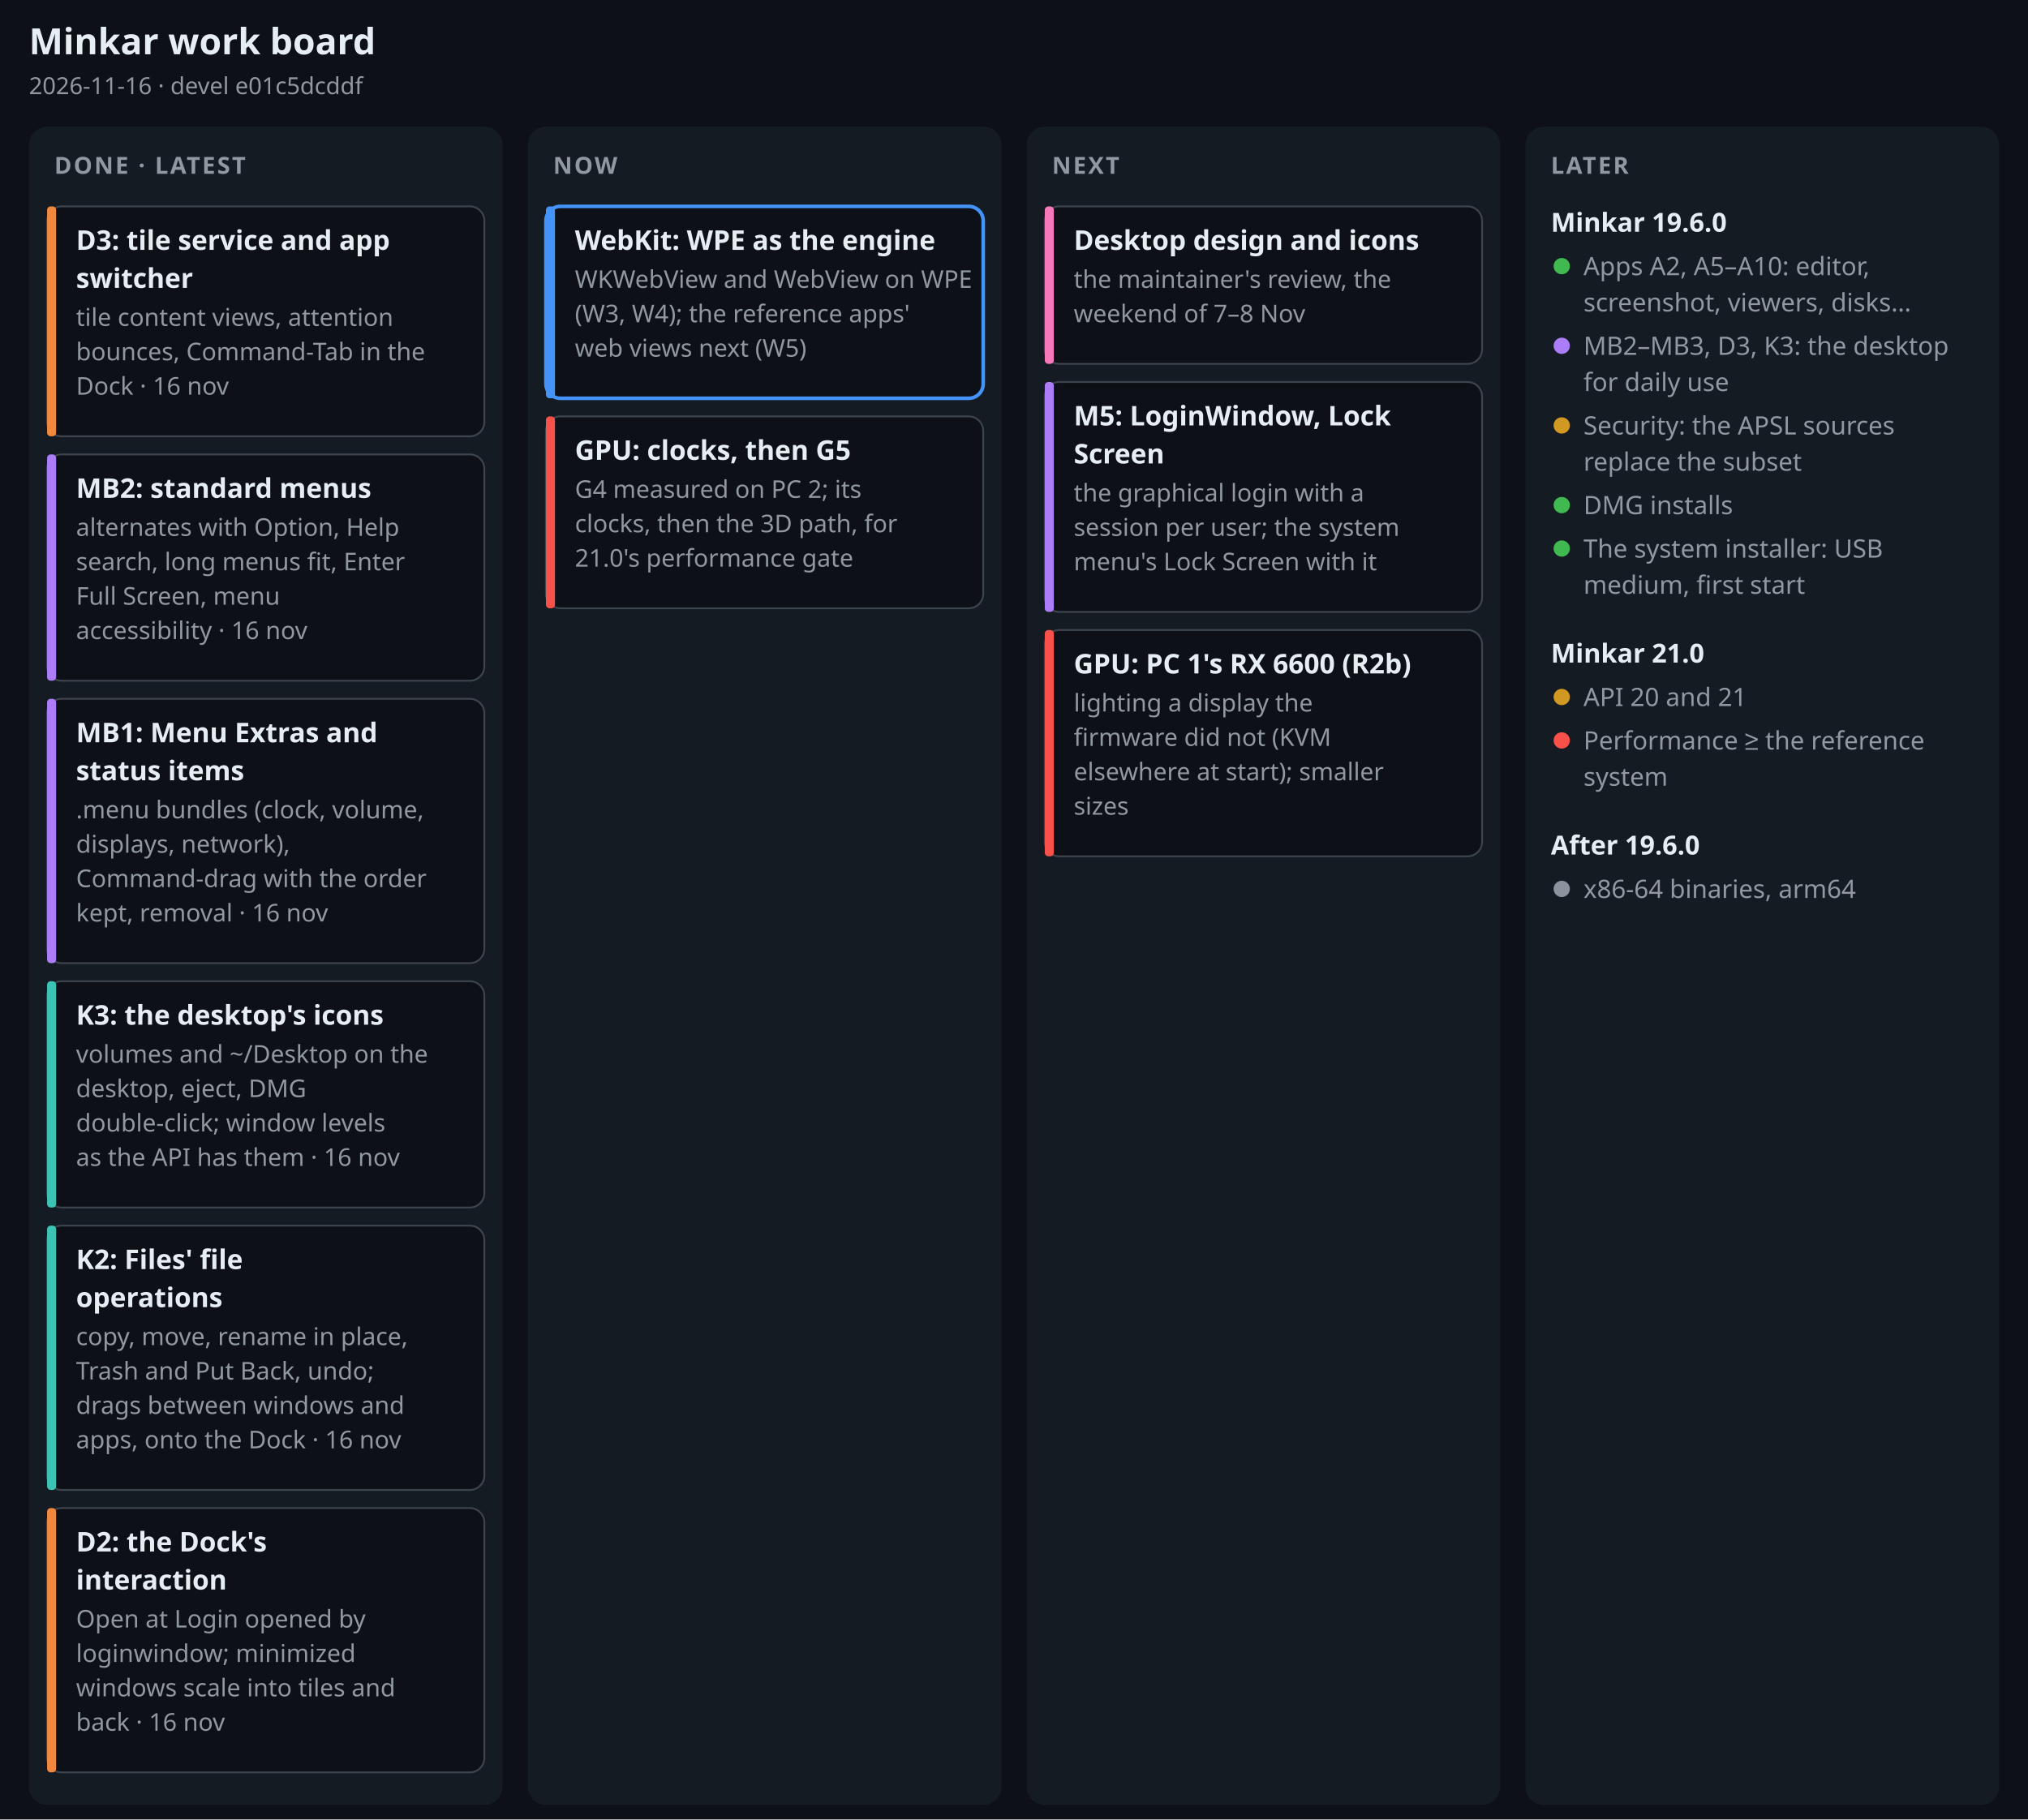
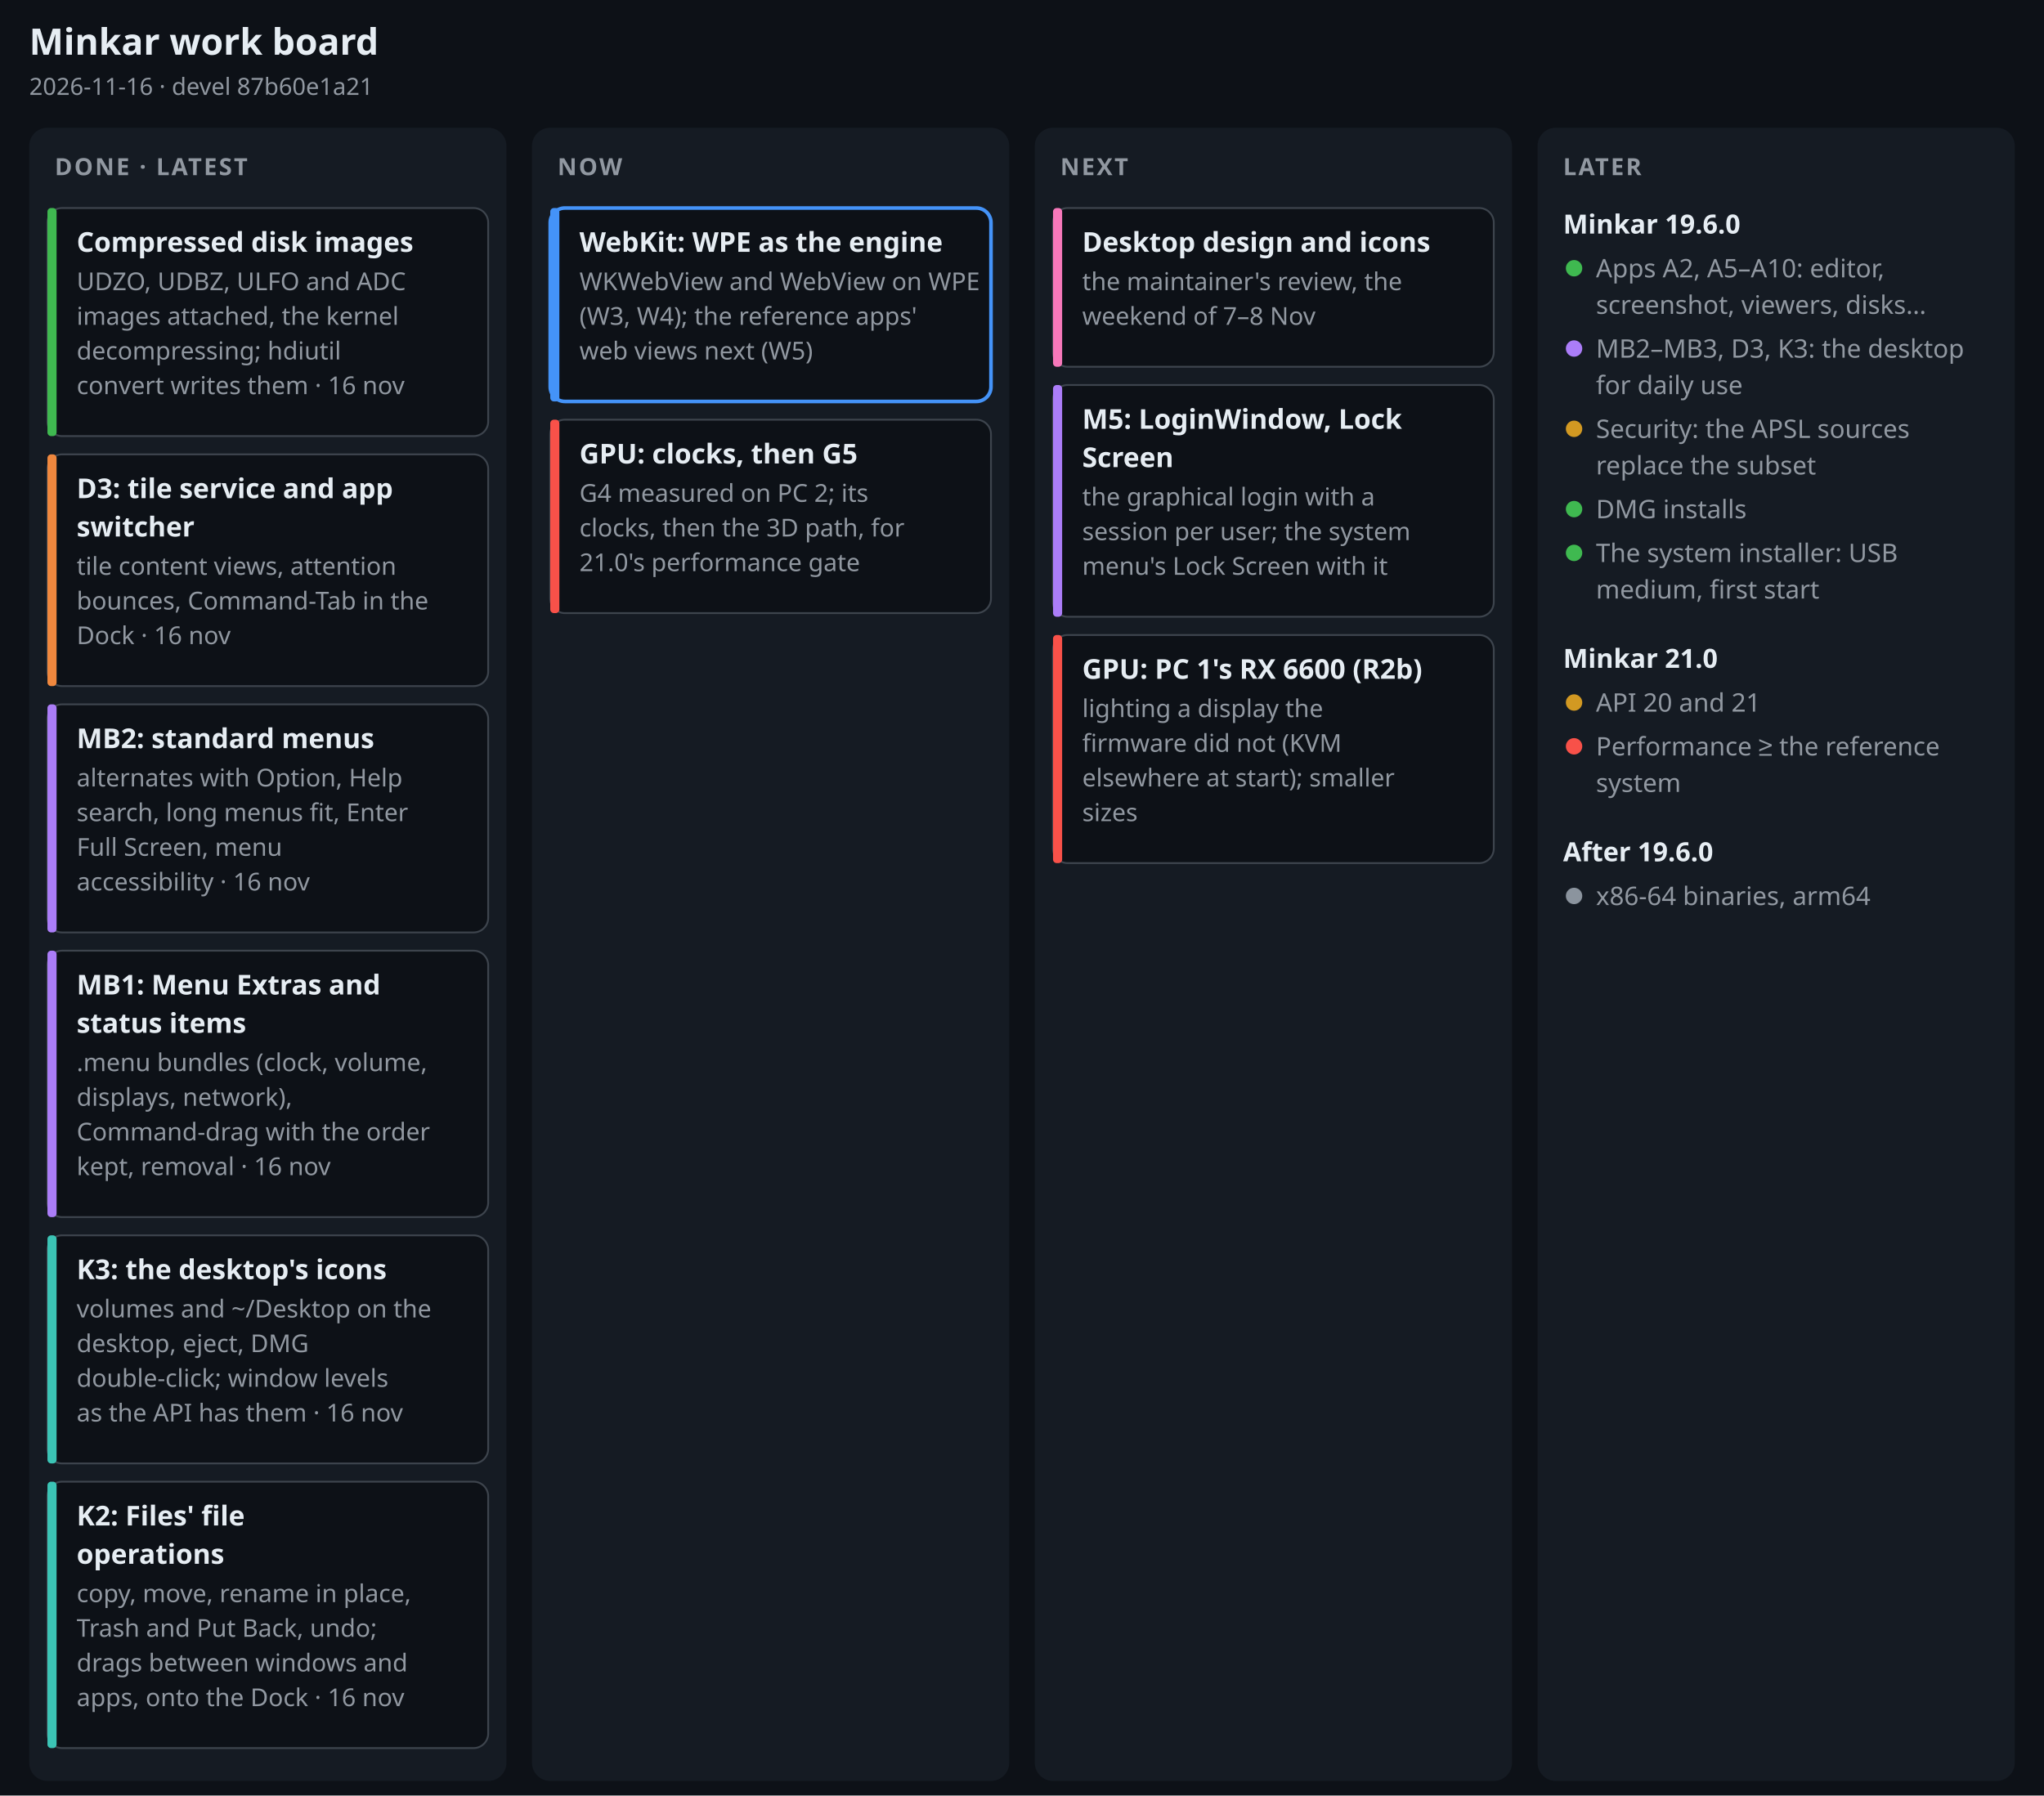
- <svg xmlns="http://www.w3.org/2000/svg" width="1120" height="1005" viewBox="0 0 1120 1005" font-family="-apple-system, BlinkMacSystemFont, 'Segoe UI', 'Noto Sans', Helvetica, Arial, sans-serif" role="img" aria-label="Minkar work board, 2026-11-16">
-   <rect width="1120" height="1005" fill="#0d1117" />
+ <svg xmlns="http://www.w3.org/2000/svg" width="1120" height="984" viewBox="0 0 1120 984" font-family="-apple-system, BlinkMacSystemFont, 'Segoe UI', 'Noto Sans', Helvetica, Arial, sans-serif" role="img" aria-label="Minkar work board, 2026-11-16">
+   <rect width="1120" height="984" fill="#0d1117" />
  <text x="16" y="30" font-size="20" font-weight="700" fill="#e6edf3" text-anchor="start">Minkar work board</text>
-   <text x="16" y="52" font-size="13" font-weight="400" fill="#9198a1" text-anchor="start">2026-11-16 · devel e01c5dcddf</text>
-   <rect x="16" y="70" width="261.5" height="927" rx="10" fill="#151b23" />
+   <text x="16" y="52" font-size="13" font-weight="400" fill="#9198a1" text-anchor="start">2026-11-16 · devel 87b60e1a21</text>
+   <rect x="16" y="70" width="261.5" height="906" rx="10" fill="#151b23" />
  <text x="30" y="96" font-size="13" font-weight="700" fill="#9198a1" text-anchor="start" letter-spacing=".08em">DONE · LATEST</text>
-   <rect x="26" y="114" width="241.5" height="127" rx="8" fill="#0d1117" stroke="#3d444d" stroke-width="1" />
-   <rect x="26" y="114" width="5" height="127" rx="2" fill="#f0883e" />
-   <text x="42" y="138" font-size="15" font-weight="650" fill="#e6edf3" text-anchor="start">D3: tile service and app</text>
-   <text x="42" y="159" font-size="15" font-weight="650" fill="#e6edf3" text-anchor="start">switcher</text>
-   <text x="42" y="180" font-size="13.5" font-weight="400" fill="#9198a1" text-anchor="start">tile content views, attention</text>
-   <text x="42" y="199" font-size="13.5" font-weight="400" fill="#9198a1" text-anchor="start">bounces, Command-Tab in the</text>
-   <text x="42" y="218" font-size="13.5" font-weight="400" fill="#9198a1" text-anchor="start">Dock · 16 nov</text>
-   <rect x="26" y="251" width="241.5" height="125" rx="8" fill="#0d1117" stroke="#3d444d" stroke-width="1" />
-   <rect x="26" y="251" width="5" height="125" rx="2" fill="#ab7df8" />
-   <text x="42" y="275" font-size="15" font-weight="650" fill="#e6edf3" text-anchor="start">MB2: standard menus</text>
-   <text x="42" y="296" font-size="13.5" font-weight="400" fill="#9198a1" text-anchor="start">alternates with Option, Help</text>
-   <text x="42" y="315" font-size="13.5" font-weight="400" fill="#9198a1" text-anchor="start">search, long menus fit, Enter</text>
-   <text x="42" y="334" font-size="13.5" font-weight="400" fill="#9198a1" text-anchor="start">Full Screen, menu</text>
-   <text x="42" y="353" font-size="13.5" font-weight="400" fill="#9198a1" text-anchor="start">accessibility · 16 nov</text>
-   <rect x="26" y="386" width="241.5" height="146" rx="8" fill="#0d1117" stroke="#3d444d" stroke-width="1" />
-   <rect x="26" y="386" width="5" height="146" rx="2" fill="#ab7df8" />
-   <text x="42" y="410" font-size="15" font-weight="650" fill="#e6edf3" text-anchor="start">MB1: Menu Extras and</text>
-   <text x="42" y="431" font-size="15" font-weight="650" fill="#e6edf3" text-anchor="start">status items</text>
-   <text x="42" y="452" font-size="13.5" font-weight="400" fill="#9198a1" text-anchor="start">.menu bundles (clock, volume,</text>
-   <text x="42" y="471" font-size="13.5" font-weight="400" fill="#9198a1" text-anchor="start">displays, network),</text>
-   <text x="42" y="490" font-size="13.5" font-weight="400" fill="#9198a1" text-anchor="start">Command-drag with the order</text>
-   <text x="42" y="509" font-size="13.5" font-weight="400" fill="#9198a1" text-anchor="start">kept, removal · 16 nov</text>
-   <rect x="26" y="542" width="241.5" height="125" rx="8" fill="#0d1117" stroke="#3d444d" stroke-width="1" />
-   <rect x="26" y="542" width="5" height="125" rx="2" fill="#3bc4b5" />
-   <text x="42" y="566" font-size="15" font-weight="650" fill="#e6edf3" text-anchor="start">K3: the desktop's icons</text>
-   <text x="42" y="587" font-size="13.5" font-weight="400" fill="#9198a1" text-anchor="start">volumes and ~/Desktop on the</text>
-   <text x="42" y="606" font-size="13.5" font-weight="400" fill="#9198a1" text-anchor="start">desktop, eject, DMG</text>
-   <text x="42" y="625" font-size="13.5" font-weight="400" fill="#9198a1" text-anchor="start">double-click; window levels</text>
-   <text x="42" y="644" font-size="13.5" font-weight="400" fill="#9198a1" text-anchor="start">as the API has them · 16 nov</text>
-   <rect x="26" y="677" width="241.5" height="146" rx="8" fill="#0d1117" stroke="#3d444d" stroke-width="1" />
-   <rect x="26" y="677" width="5" height="146" rx="2" fill="#3bc4b5" />
-   <text x="42" y="701" font-size="15" font-weight="650" fill="#e6edf3" text-anchor="start">K2: Files' file</text>
-   <text x="42" y="722" font-size="15" font-weight="650" fill="#e6edf3" text-anchor="start">operations</text>
-   <text x="42" y="743" font-size="13.5" font-weight="400" fill="#9198a1" text-anchor="start">copy, move, rename in place,</text>
-   <text x="42" y="762" font-size="13.5" font-weight="400" fill="#9198a1" text-anchor="start">Trash and Put Back, undo;</text>
-   <text x="42" y="781" font-size="13.5" font-weight="400" fill="#9198a1" text-anchor="start">drags between windows and</text>
-   <text x="42" y="800" font-size="13.5" font-weight="400" fill="#9198a1" text-anchor="start">apps, onto the Dock · 16 nov</text>
-   <rect x="26" y="833" width="241.5" height="146" rx="8" fill="#0d1117" stroke="#3d444d" stroke-width="1" />
-   <rect x="26" y="833" width="5" height="146" rx="2" fill="#f0883e" />
-   <text x="42" y="857" font-size="15" font-weight="650" fill="#e6edf3" text-anchor="start">D2: the Dock's</text>
-   <text x="42" y="878" font-size="15" font-weight="650" fill="#e6edf3" text-anchor="start">interaction</text>
-   <text x="42" y="899" font-size="13.5" font-weight="400" fill="#9198a1" text-anchor="start">Open at Login opened by</text>
-   <text x="42" y="918" font-size="13.5" font-weight="400" fill="#9198a1" text-anchor="start">loginwindow; minimized</text>
-   <text x="42" y="937" font-size="13.5" font-weight="400" fill="#9198a1" text-anchor="start">windows scale into tiles and</text>
-   <text x="42" y="956" font-size="13.5" font-weight="400" fill="#9198a1" text-anchor="start">back · 16 nov</text>
-   <rect x="291.5" y="70" width="261.5" height="927" rx="10" fill="#151b23" />
+   <rect x="26" y="114" width="241.5" height="125" rx="8" fill="#0d1117" stroke="#3d444d" stroke-width="1" />
+   <rect x="26" y="114" width="5" height="125" rx="2" fill="#3fb950" />
+   <text x="42" y="138" font-size="15" font-weight="650" fill="#e6edf3" text-anchor="start">Compressed disk images</text>
+   <text x="42" y="159" font-size="13.5" font-weight="400" fill="#9198a1" text-anchor="start">UDZO, UDBZ, ULFO and ADC</text>
+   <text x="42" y="178" font-size="13.5" font-weight="400" fill="#9198a1" text-anchor="start">images attached, the kernel</text>
+   <text x="42" y="197" font-size="13.5" font-weight="400" fill="#9198a1" text-anchor="start">decompressing; hdiutil</text>
+   <text x="42" y="216" font-size="13.5" font-weight="400" fill="#9198a1" text-anchor="start">convert writes them · 16 nov</text>
+   <rect x="26" y="249" width="241.5" height="127" rx="8" fill="#0d1117" stroke="#3d444d" stroke-width="1" />
+   <rect x="26" y="249" width="5" height="127" rx="2" fill="#f0883e" />
+   <text x="42" y="273" font-size="15" font-weight="650" fill="#e6edf3" text-anchor="start">D3: tile service and app</text>
+   <text x="42" y="294" font-size="15" font-weight="650" fill="#e6edf3" text-anchor="start">switcher</text>
+   <text x="42" y="315" font-size="13.5" font-weight="400" fill="#9198a1" text-anchor="start">tile content views, attention</text>
+   <text x="42" y="334" font-size="13.5" font-weight="400" fill="#9198a1" text-anchor="start">bounces, Command-Tab in the</text>
+   <text x="42" y="353" font-size="13.5" font-weight="400" fill="#9198a1" text-anchor="start">Dock · 16 nov</text>
+   <rect x="26" y="386" width="241.5" height="125" rx="8" fill="#0d1117" stroke="#3d444d" stroke-width="1" />
+   <rect x="26" y="386" width="5" height="125" rx="2" fill="#ab7df8" />
+   <text x="42" y="410" font-size="15" font-weight="650" fill="#e6edf3" text-anchor="start">MB2: standard menus</text>
+   <text x="42" y="431" font-size="13.5" font-weight="400" fill="#9198a1" text-anchor="start">alternates with Option, Help</text>
+   <text x="42" y="450" font-size="13.5" font-weight="400" fill="#9198a1" text-anchor="start">search, long menus fit, Enter</text>
+   <text x="42" y="469" font-size="13.5" font-weight="400" fill="#9198a1" text-anchor="start">Full Screen, menu</text>
+   <text x="42" y="488" font-size="13.5" font-weight="400" fill="#9198a1" text-anchor="start">accessibility · 16 nov</text>
+   <rect x="26" y="521" width="241.5" height="146" rx="8" fill="#0d1117" stroke="#3d444d" stroke-width="1" />
+   <rect x="26" y="521" width="5" height="146" rx="2" fill="#ab7df8" />
+   <text x="42" y="545" font-size="15" font-weight="650" fill="#e6edf3" text-anchor="start">MB1: Menu Extras and</text>
+   <text x="42" y="566" font-size="15" font-weight="650" fill="#e6edf3" text-anchor="start">status items</text>
+   <text x="42" y="587" font-size="13.5" font-weight="400" fill="#9198a1" text-anchor="start">.menu bundles (clock, volume,</text>
+   <text x="42" y="606" font-size="13.5" font-weight="400" fill="#9198a1" text-anchor="start">displays, network),</text>
+   <text x="42" y="625" font-size="13.5" font-weight="400" fill="#9198a1" text-anchor="start">Command-drag with the order</text>
+   <text x="42" y="644" font-size="13.5" font-weight="400" fill="#9198a1" text-anchor="start">kept, removal · 16 nov</text>
+   <rect x="26" y="677" width="241.5" height="125" rx="8" fill="#0d1117" stroke="#3d444d" stroke-width="1" />
+   <rect x="26" y="677" width="5" height="125" rx="2" fill="#3bc4b5" />
+   <text x="42" y="701" font-size="15" font-weight="650" fill="#e6edf3" text-anchor="start">K3: the desktop's icons</text>
+   <text x="42" y="722" font-size="13.5" font-weight="400" fill="#9198a1" text-anchor="start">volumes and ~/Desktop on the</text>
+   <text x="42" y="741" font-size="13.5" font-weight="400" fill="#9198a1" text-anchor="start">desktop, eject, DMG</text>
+   <text x="42" y="760" font-size="13.5" font-weight="400" fill="#9198a1" text-anchor="start">double-click; window levels</text>
+   <text x="42" y="779" font-size="13.5" font-weight="400" fill="#9198a1" text-anchor="start">as the API has them · 16 nov</text>
+   <rect x="26" y="812" width="241.5" height="146" rx="8" fill="#0d1117" stroke="#3d444d" stroke-width="1" />
+   <rect x="26" y="812" width="5" height="146" rx="2" fill="#3bc4b5" />
+   <text x="42" y="836" font-size="15" font-weight="650" fill="#e6edf3" text-anchor="start">K2: Files' file</text>
+   <text x="42" y="857" font-size="15" font-weight="650" fill="#e6edf3" text-anchor="start">operations</text>
+   <text x="42" y="878" font-size="13.5" font-weight="400" fill="#9198a1" text-anchor="start">copy, move, rename in place,</text>
+   <text x="42" y="897" font-size="13.5" font-weight="400" fill="#9198a1" text-anchor="start">Trash and Put Back, undo;</text>
+   <text x="42" y="916" font-size="13.5" font-weight="400" fill="#9198a1" text-anchor="start">drags between windows and</text>
+   <text x="42" y="935" font-size="13.5" font-weight="400" fill="#9198a1" text-anchor="start">apps, onto the Dock · 16 nov</text>
+   <rect x="291.5" y="70" width="261.5" height="906" rx="10" fill="#151b23" />
  <text x="305.5" y="96" font-size="13" font-weight="700" fill="#9198a1" text-anchor="start" letter-spacing=".08em">NOW</text>
  <rect x="301.5" y="114" width="241.5" height="106" rx="8" fill="#0d1117" stroke="#4493f8" stroke-width="2" />
  <rect x="301.5" y="114" width="5" height="106" rx="2" fill="#4493f8" />
  <text x="317.5" y="138" font-size="15" font-weight="650" fill="#e6edf3" text-anchor="start">WebKit: WPE as the engine</text>
  <text x="317.5" y="159" font-size="13.5" font-weight="400" fill="#9198a1" text-anchor="start">WKWebView and WebView on WPE</text>
  <text x="317.5" y="178" font-size="13.5" font-weight="400" fill="#9198a1" text-anchor="start">(W3, W4); the reference apps'</text>
  <text x="317.5" y="197" font-size="13.5" font-weight="400" fill="#9198a1" text-anchor="start">web views next (W5)</text>
  <rect x="301.5" y="230" width="241.5" height="106" rx="8" fill="#0d1117" stroke="#3d444d" stroke-width="1" />
  <rect x="301.5" y="230" width="5" height="106" rx="2" fill="#f85149" />
  <text x="317.5" y="254" font-size="15" font-weight="650" fill="#e6edf3" text-anchor="start">GPU: clocks, then G5</text>
  <text x="317.5" y="275" font-size="13.5" font-weight="400" fill="#9198a1" text-anchor="start">G4 measured on PC 2; its</text>
  <text x="317.5" y="294" font-size="13.5" font-weight="400" fill="#9198a1" text-anchor="start">clocks, then the 3D path, for</text>
  <text x="317.5" y="313" font-size="13.5" font-weight="400" fill="#9198a1" text-anchor="start">21.0's performance gate</text>
-   <rect x="567" y="70" width="261.5" height="927" rx="10" fill="#151b23" />
+   <rect x="567" y="70" width="261.5" height="906" rx="10" fill="#151b23" />
  <text x="581" y="96" font-size="13" font-weight="700" fill="#9198a1" text-anchor="start" letter-spacing=".08em">NEXT</text>
  <rect x="577" y="114" width="241.5" height="87" rx="8" fill="#0d1117" stroke="#3d444d" stroke-width="1" />
  <rect x="577" y="114" width="5" height="87" rx="2" fill="#f778ba" />
  <text x="593" y="138" font-size="15" font-weight="650" fill="#e6edf3" text-anchor="start">Desktop design and icons</text>
  <text x="593" y="159" font-size="13.5" font-weight="400" fill="#9198a1" text-anchor="start">the maintainer's review, the</text>
  <text x="593" y="178" font-size="13.5" font-weight="400" fill="#9198a1" text-anchor="start">weekend of 7–8 Nov</text>
  <rect x="577" y="211" width="241.5" height="127" rx="8" fill="#0d1117" stroke="#3d444d" stroke-width="1" />
  <rect x="577" y="211" width="5" height="127" rx="2" fill="#ab7df8" />
  <text x="593" y="235" font-size="15" font-weight="650" fill="#e6edf3" text-anchor="start">M5: LoginWindow, Lock</text>
  <text x="593" y="256" font-size="15" font-weight="650" fill="#e6edf3" text-anchor="start">Screen</text>
  <text x="593" y="277" font-size="13.5" font-weight="400" fill="#9198a1" text-anchor="start">the graphical login with a</text>
  <text x="593" y="296" font-size="13.5" font-weight="400" fill="#9198a1" text-anchor="start">session per user; the system</text>
  <text x="593" y="315" font-size="13.5" font-weight="400" fill="#9198a1" text-anchor="start">menu's Lock Screen with it</text>
  <rect x="577" y="348" width="241.5" height="125" rx="8" fill="#0d1117" stroke="#3d444d" stroke-width="1" />
  <rect x="577" y="348" width="5" height="125" rx="2" fill="#f85149" />
  <text x="593" y="372" font-size="15" font-weight="650" fill="#e6edf3" text-anchor="start">GPU: PC 1's RX 6600 (R2b)</text>
  <text x="593" y="393" font-size="13.5" font-weight="400" fill="#9198a1" text-anchor="start">lighting a display the</text>
  <text x="593" y="412" font-size="13.5" font-weight="400" fill="#9198a1" text-anchor="start">firmware did not (KVM</text>
  <text x="593" y="431" font-size="13.5" font-weight="400" fill="#9198a1" text-anchor="start">elsewhere at start); smaller</text>
  <text x="593" y="450" font-size="13.5" font-weight="400" fill="#9198a1" text-anchor="start">sizes</text>
-   <rect x="842.5" y="70" width="261.5" height="927" rx="10" fill="#151b23" />
+   <rect x="842.5" y="70" width="261.5" height="906" rx="10" fill="#151b23" />
  <text x="856.5" y="96" font-size="13" font-weight="700" fill="#9198a1" text-anchor="start" letter-spacing=".08em">LATER</text>
  <text x="856.5" y="128" font-size="14.5" font-weight="700" fill="#e6edf3" text-anchor="start">Minkar 19.6.0</text>
  <circle cx="862.5" cy="147" r="4.5" fill="#3fb950" />
  <text x="874.5" y="152" font-size="14" font-weight="400" fill="#9198a1" text-anchor="start">Apps A2, A5–A10: editor,</text>
  <text x="874.5" y="172" font-size="14" font-weight="400" fill="#9198a1" text-anchor="start">screenshot, viewers, disks…</text>
  <circle cx="862.5" cy="191" r="4.5" fill="#ab7df8" />
  <text x="874.5" y="196" font-size="14" font-weight="400" fill="#9198a1" text-anchor="start">MB2–MB3, D3, K3: the desktop</text>
  <text x="874.5" y="216" font-size="14" font-weight="400" fill="#9198a1" text-anchor="start">for daily use</text>
  <circle cx="862.5" cy="235" r="4.5" fill="#d29922" />
  <text x="874.5" y="240" font-size="14" font-weight="400" fill="#9198a1" text-anchor="start">Security: the APSL sources</text>
  <text x="874.5" y="260" font-size="14" font-weight="400" fill="#9198a1" text-anchor="start">replace the subset</text>
  <circle cx="862.5" cy="279" r="4.5" fill="#3fb950" />
  <text x="874.5" y="284" font-size="14" font-weight="400" fill="#9198a1" text-anchor="start">DMG installs</text>
  <circle cx="862.5" cy="303" r="4.5" fill="#3fb950" />
  <text x="874.5" y="308" font-size="14" font-weight="400" fill="#9198a1" text-anchor="start">The system installer: USB</text>
  <text x="874.5" y="328" font-size="14" font-weight="400" fill="#9198a1" text-anchor="start">medium, first start</text>
  <text x="856.5" y="366" font-size="14.5" font-weight="700" fill="#e6edf3" text-anchor="start">Minkar 21.0</text>
  <circle cx="862.5" cy="385" r="4.5" fill="#d29922" />
  <text x="874.5" y="390" font-size="14" font-weight="400" fill="#9198a1" text-anchor="start">API 20 and 21</text>
  <circle cx="862.5" cy="409" r="4.5" fill="#f85149" />
  <text x="874.5" y="414" font-size="14" font-weight="400" fill="#9198a1" text-anchor="start">Performance ≥ the reference</text>
  <text x="874.5" y="434" font-size="14" font-weight="400" fill="#9198a1" text-anchor="start">system</text>
  <text x="856.5" y="472" font-size="14.5" font-weight="700" fill="#e6edf3" text-anchor="start">After 19.6.0</text>
  <circle cx="862.5" cy="491" r="4.5" fill="#8b949e" />
  <text x="874.5" y="496" font-size="14" font-weight="400" fill="#9198a1" text-anchor="start">x86-64 binaries, arm64</text>
</svg>
